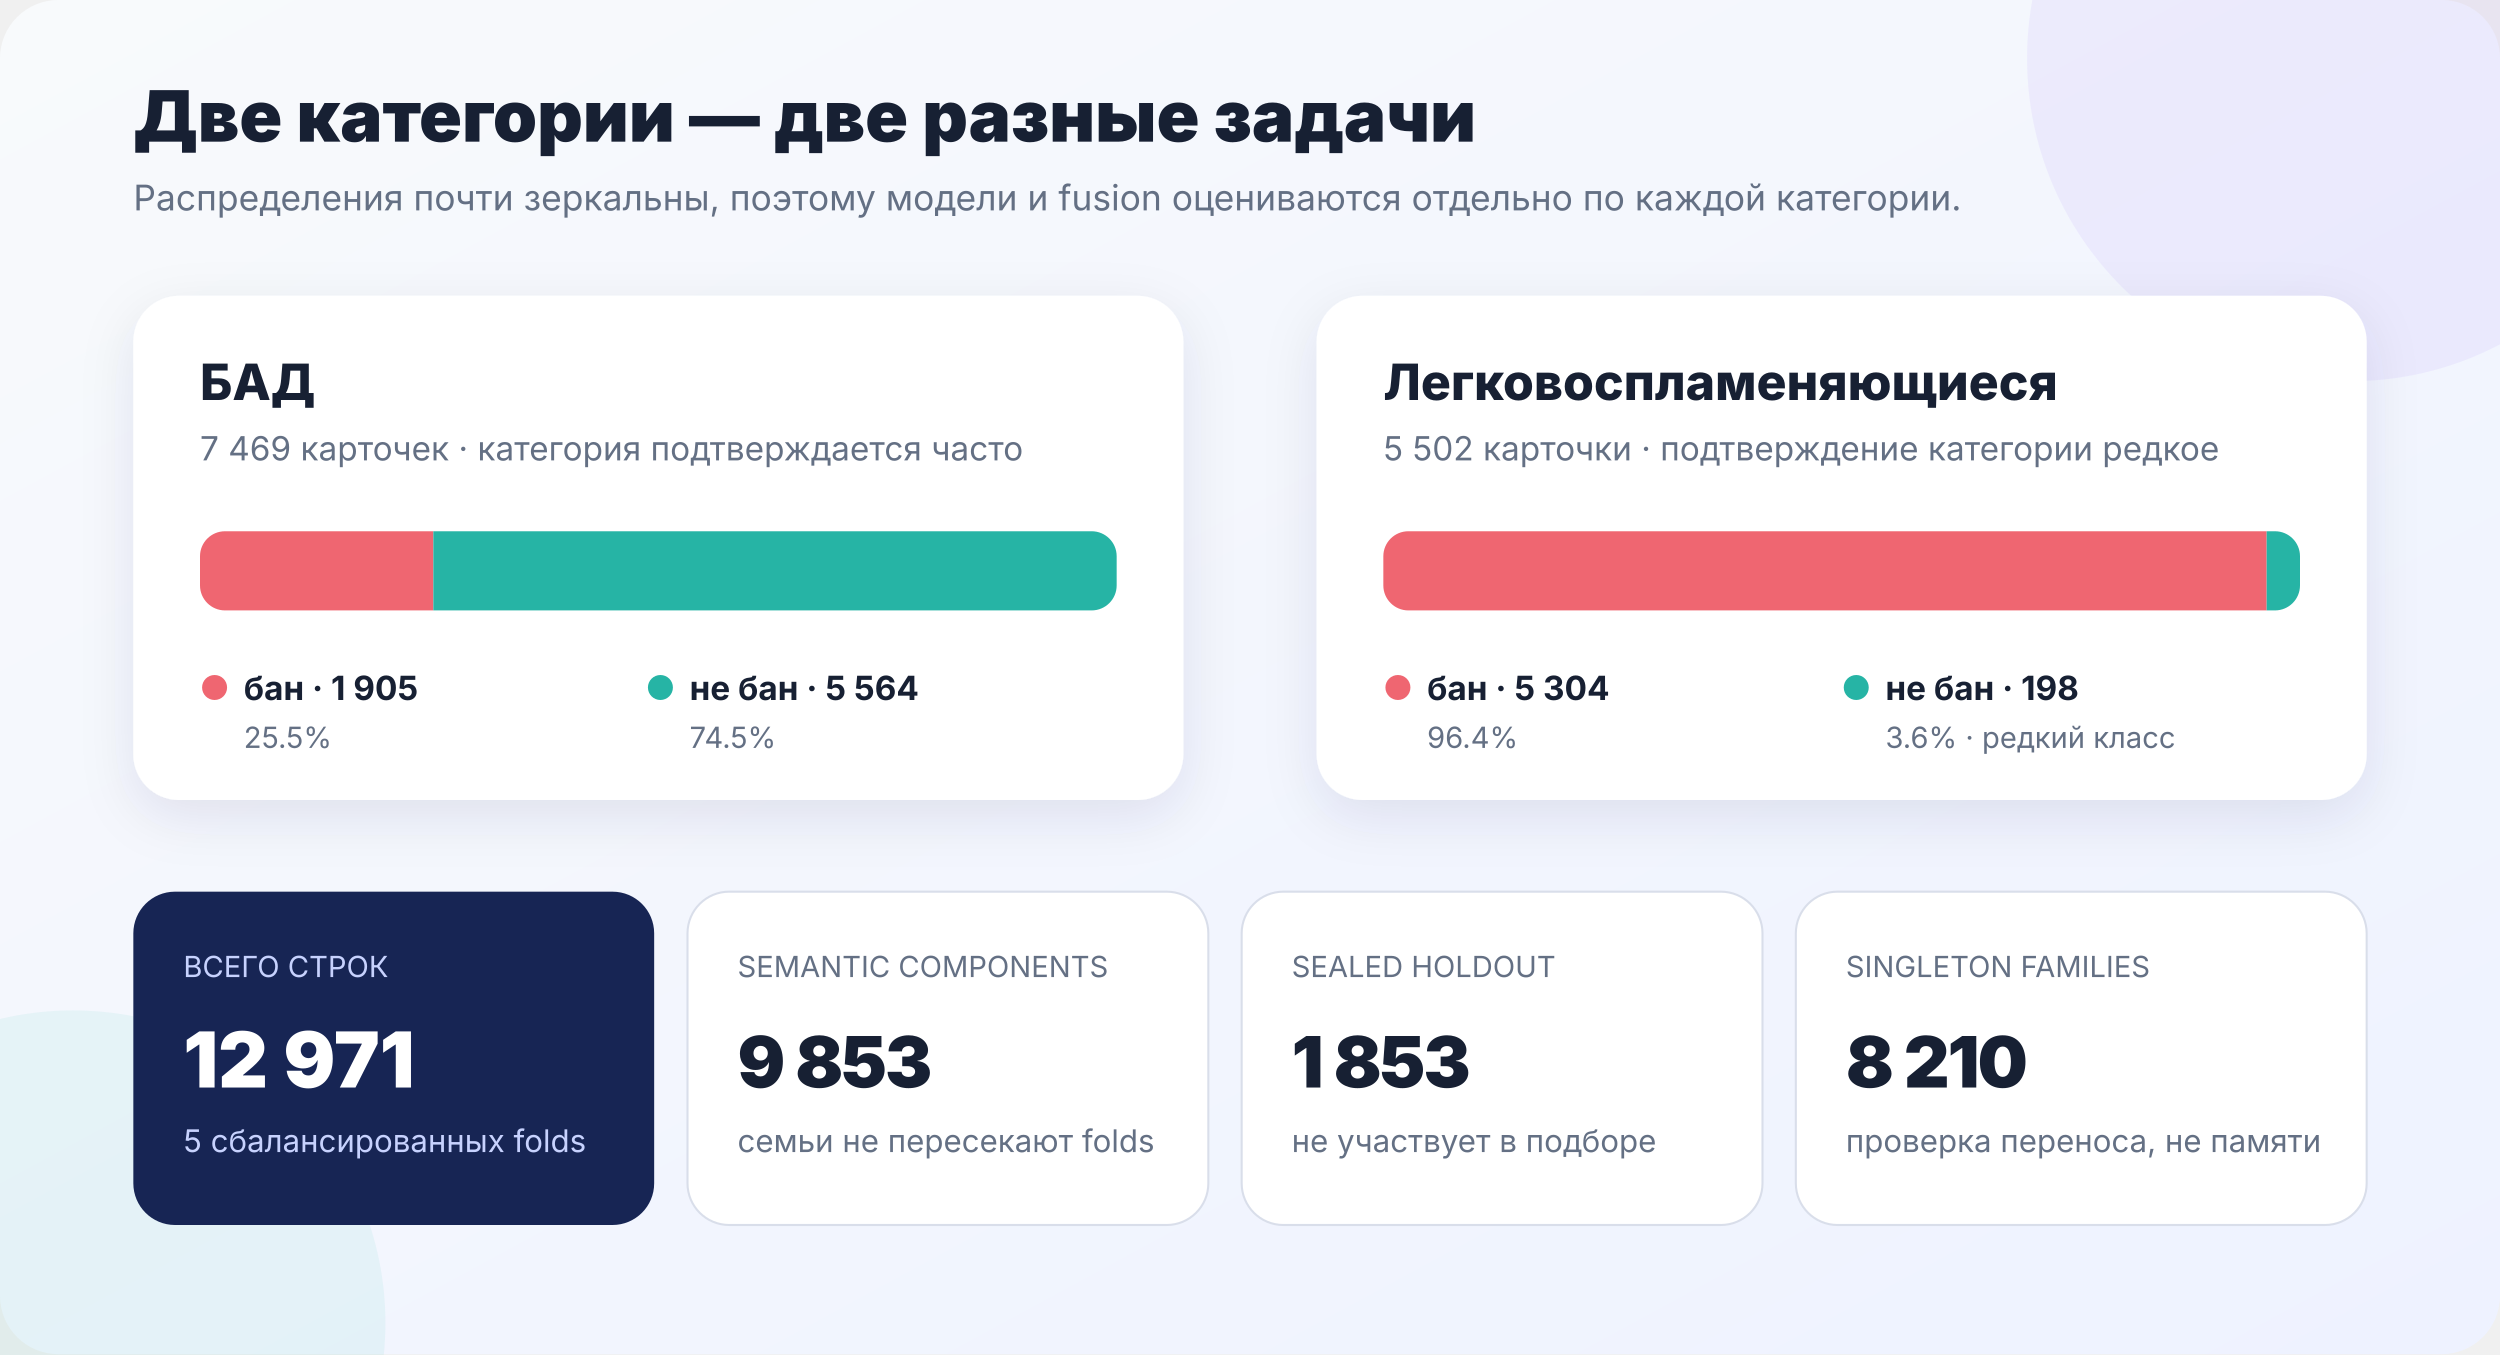
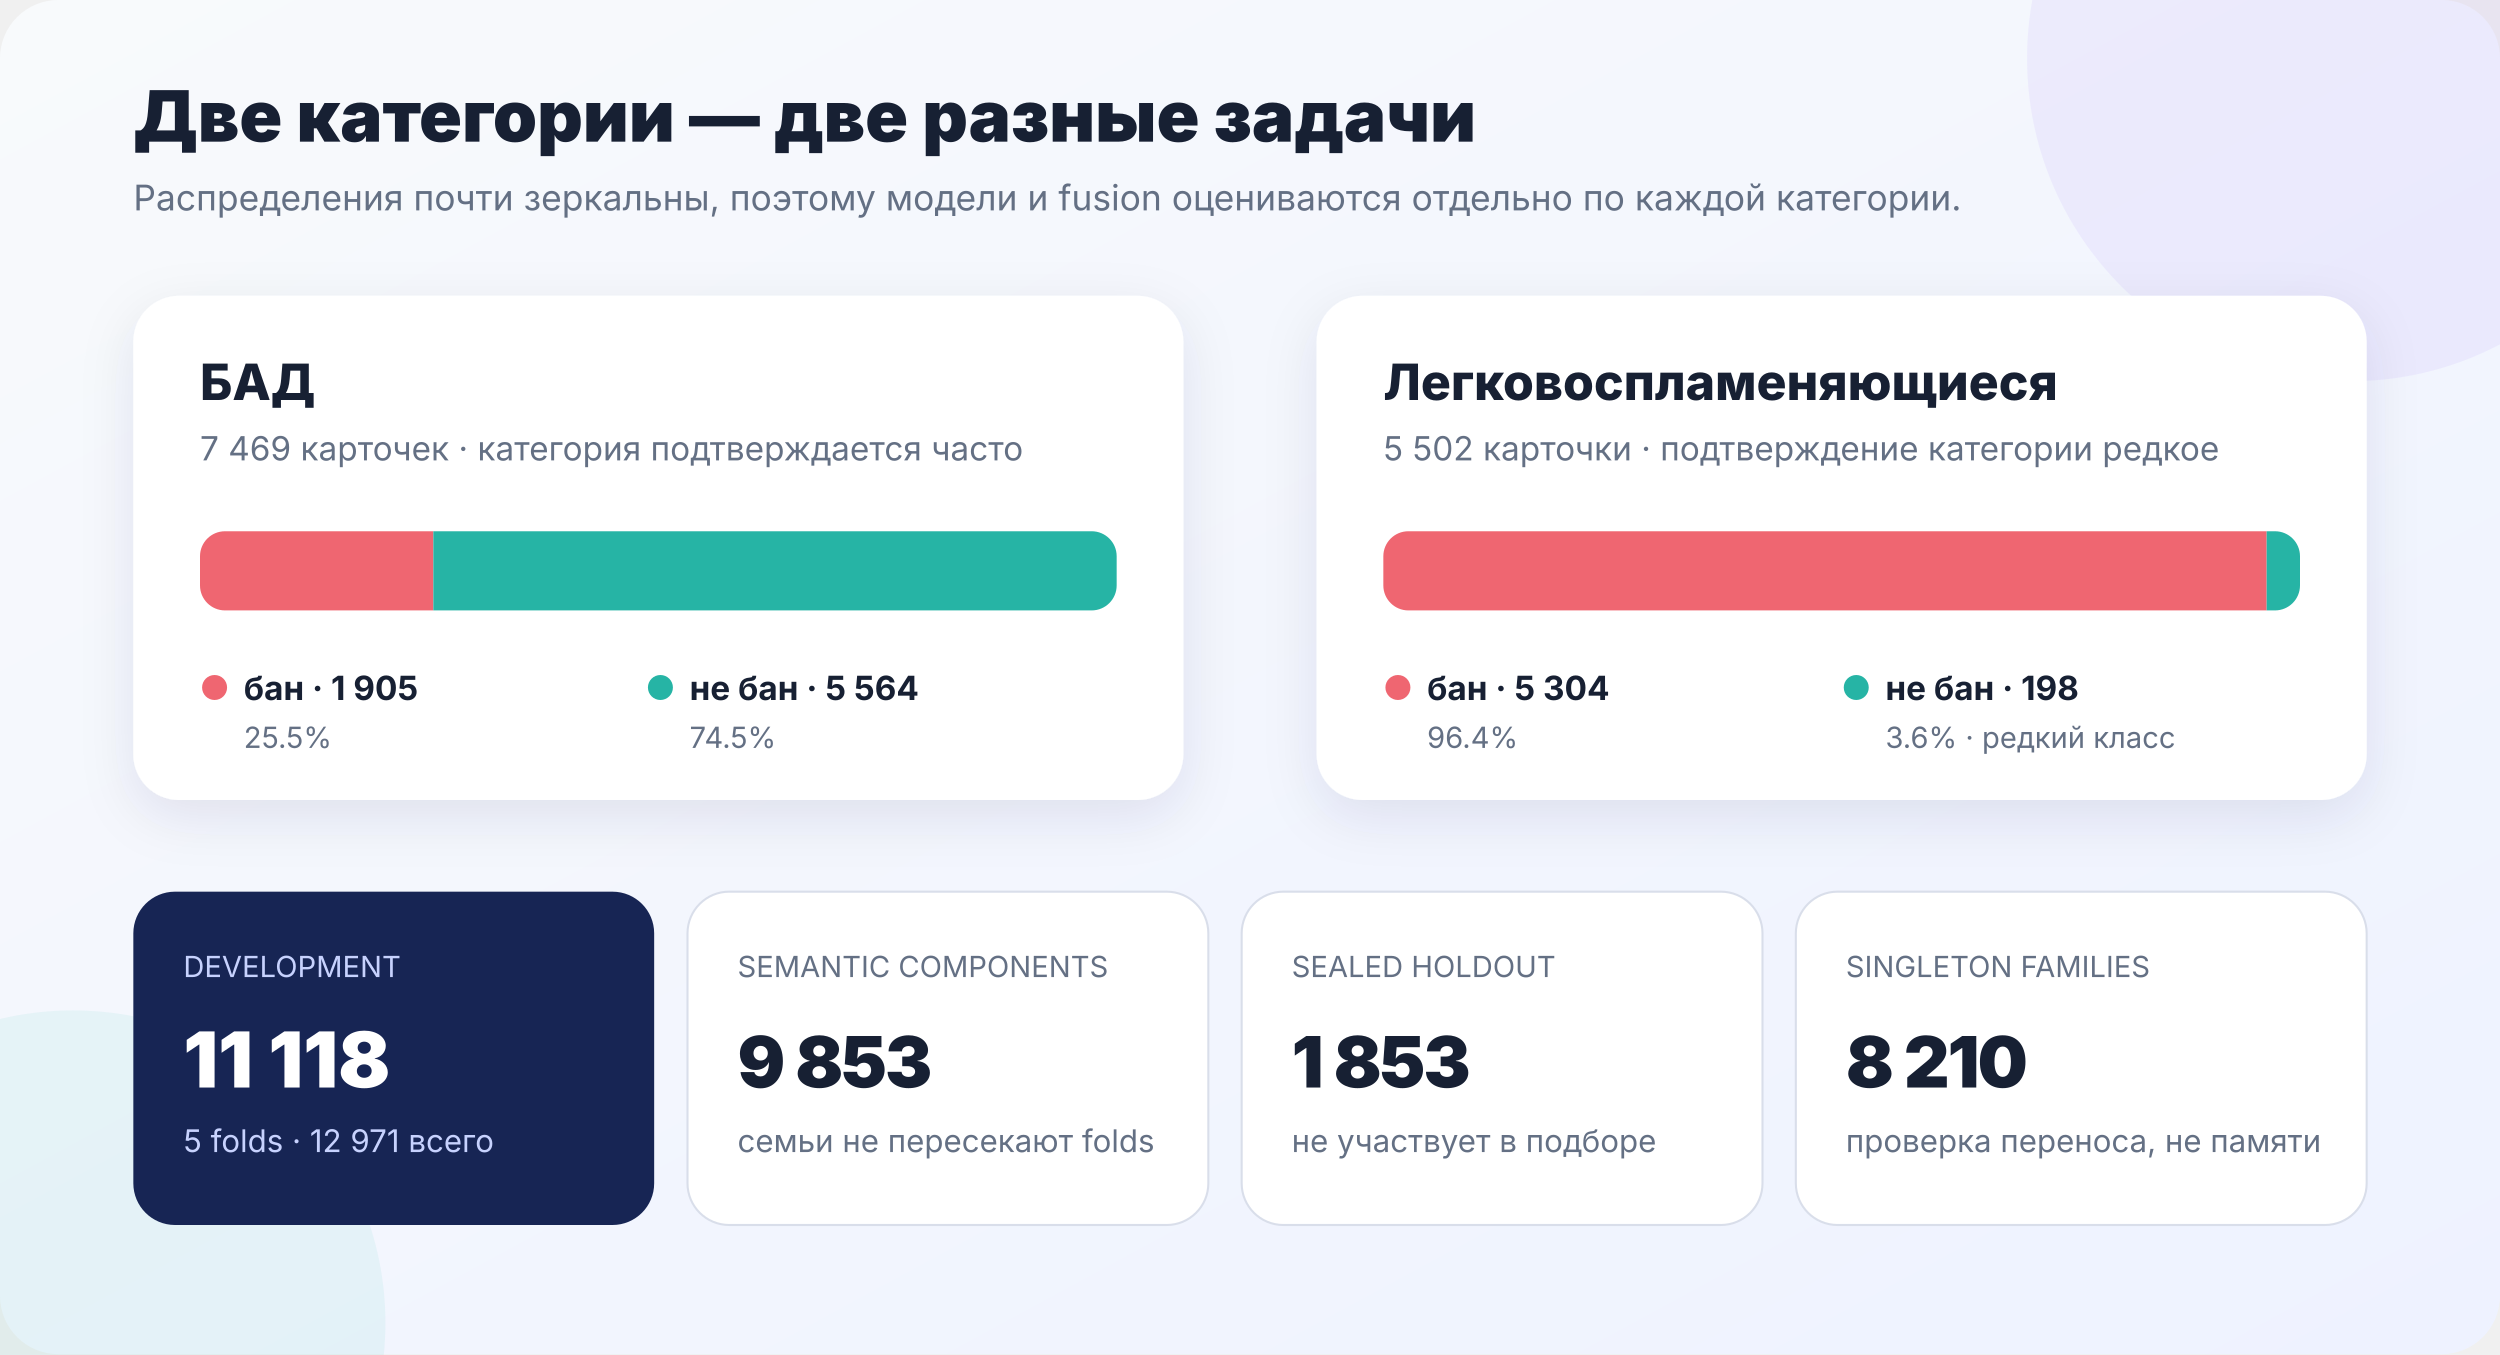
<svg xmlns="http://www.w3.org/2000/svg" width="1200" height="650" viewBox="0 0 1200 650" role="img" aria-labelledby="title desc">
  <defs>
    <linearGradient id="background" x1="0" y1="0" x2="1" y2="1">
      <stop offset="0" stop-color="#f8fafc" />
      <stop offset="1" stop-color="#eef2ff" />
    </linearGradient>
    <filter id="shadow" x="-15%" y="-15%" width="130%" height="140%">
      <feDropShadow dx="0" dy="8" stdDeviation="13" flood-color="#172554" flood-opacity="0.09" />
    </filter>
    <clipPath id="bad-bar">
      <rect x="96" y="255" width="440" height="38" rx="12" />
    </clipPath>
    <clipPath id="fire-bar">
      <rect x="664" y="255" width="440" height="38" rx="12" />
    </clipPath>
    <style>
      .text { font-family: Inter, ui-sans-serif, system-ui, -apple-system, BlinkMacSystemFont, "Segoe UI", sans-serif; fill: #172033; }
      .muted { fill: #647084; }
      .category { font-size: 24px; font-weight: 800; }
      .stat { font-size: 34px; font-weight: 850; letter-spacing: -1px; }
-       @media (prefers-color-scheme: dark) { .text { fill: #e5e7eb; } .muted { fill: #aab4c3; } }
    </style>
  </defs>
  <rect width="1200" height="650" rx="28" fill="url(#background)" />
  <circle cx="1128" cy="28" r="155" fill="#8b5cf6" opacity="0.08" />
  <circle cx="35" cy="635" r="150" fill="#14b8a6" opacity="0.07" />
  <text class="text" x="64" y="68" font-size="34" font-weight="850">Две категории — две разные задачи</text>
  <text class="text muted" x="64" y="101" font-size="17">Распределения почти зеркальны, поэтому модели и fusion оцениваются отдельно по каждой категории.</text>
  <g filter="url(#shadow)">
    <rect x="64" y="142" width="504" height="242" rx="22" fill="#ffffff" />
    <rect x="632" y="142" width="504" height="242" rx="22" fill="#ffffff" />
  </g>
  <text class="text category" x="96" y="192">БАД</text>
  <text class="text muted" x="96" y="221" font-size="16">7 469 карточек · категория подтверждается часто</text>
  <g clip-path="url(#bad-bar)">
    <rect x="96" y="255" width="112" height="38" fill="#ef6671" />
    <rect x="208" y="255" width="328" height="38" fill="#26b4a5" />
  </g>
  <circle cx="103" cy="330" r="6" fill="#ef6671" />
  <text class="text" x="117" y="336" font-size="16" font-weight="750">бан · 1 905</text>
  <text class="text muted" x="117" y="359" font-size="14">25.5%</text>
  <circle cx="317" cy="330" r="6" fill="#26b4a5" />
  <text class="text" x="331" y="336" font-size="16" font-weight="750">не бан · 5 564</text>
  <text class="text muted" x="331" y="359" font-size="14">74.5%</text>
  <text class="text category" x="664" y="192">Легковоспламеняющиеся</text>
  <text class="text muted" x="664" y="221" font-size="16">5 502 карточки · подтверждение категории редкое</text>
  <g clip-path="url(#fire-bar)">
    <rect x="664" y="255" width="424" height="38" fill="#ef6671" />
    <rect x="1088" y="255" width="16" height="38" fill="#26b4a5" />
  </g>
  <circle cx="671" cy="330" r="6" fill="#ef6671" />
  <text class="text" x="685" y="336" font-size="16" font-weight="750">бан · 5 304</text>
  <text class="text muted" x="685" y="359" font-size="14">96.4%</text>
  <circle cx="891" cy="330" r="6" fill="#26b4a5" />
  <text class="text" x="905" y="336" font-size="16" font-weight="750">не бан · 198</text>
  <text class="text muted" x="905" y="359" font-size="14">3.6% · редкий класс</text>
  <g>
    <rect x="64" y="428" width="250" height="160" rx="20" fill="#172554" />
-     <text x="88" y="469" font-family="Inter,system-ui,sans-serif" font-size="14" fill="#c7d2fe">ВСЕГО СТРОК</text>
-     <text x="88" y="522" font-family="Inter,system-ui,sans-serif" font-size="37" font-weight="850" fill="#ffffff">12 971</text>
-     <text x="88" y="553" font-family="Inter,system-ui,sans-serif" font-size="15" fill="#c7d2fe">5 сбалансированных folds</text>
+     <text x="88" y="469" font-family="Inter,system-ui,sans-serif" font-size="14" fill="#c7d2fe">DEVELOPMENT</text>
+     <text x="88" y="522" font-family="Inter,system-ui,sans-serif" font-size="37" font-weight="850" fill="#ffffff">11 118</text>
+     <text x="88" y="553" font-family="Inter,system-ui,sans-serif" font-size="15" fill="#c7d2fe">5 folds · 12 971 всего</text>
  </g>
  <g>
    <rect x="330" y="428" width="250" height="160" rx="20" fill="#ffffff" stroke="#d9deea" />
    <text class="text muted" x="354" y="469" font-size="14">SEMANTIC COMPONENTS</text>
    <text class="text stat" x="354" y="522">9 853</text>
    <text class="text muted" x="354" y="553" font-size="15">семьи не пересекают folds</text>
  </g>
  <g>
    <rect x="596" y="428" width="250" height="160" rx="20" fill="#ffffff" stroke="#d9deea" />
    <text class="text muted" x="620" y="469" font-size="14">SEALED HOLDOUT</text>
    <text class="text stat" x="620" y="522">1 853</text>
    <text class="text muted" x="620" y="553" font-size="15">не участвует в подборе</text>
  </g>
  <g>
    <rect x="862" y="428" width="274" height="160" rx="20" fill="#ffffff" stroke="#d9deea" />
    <text class="text muted" x="886" y="469" font-size="14">SINGLETON FAMILIES</text>
    <text class="text stat" x="886" y="522">8 210</text>
    <text class="text muted" x="886" y="553" font-size="15">проверка переноса, не памяти</text>
  </g>
</svg>
